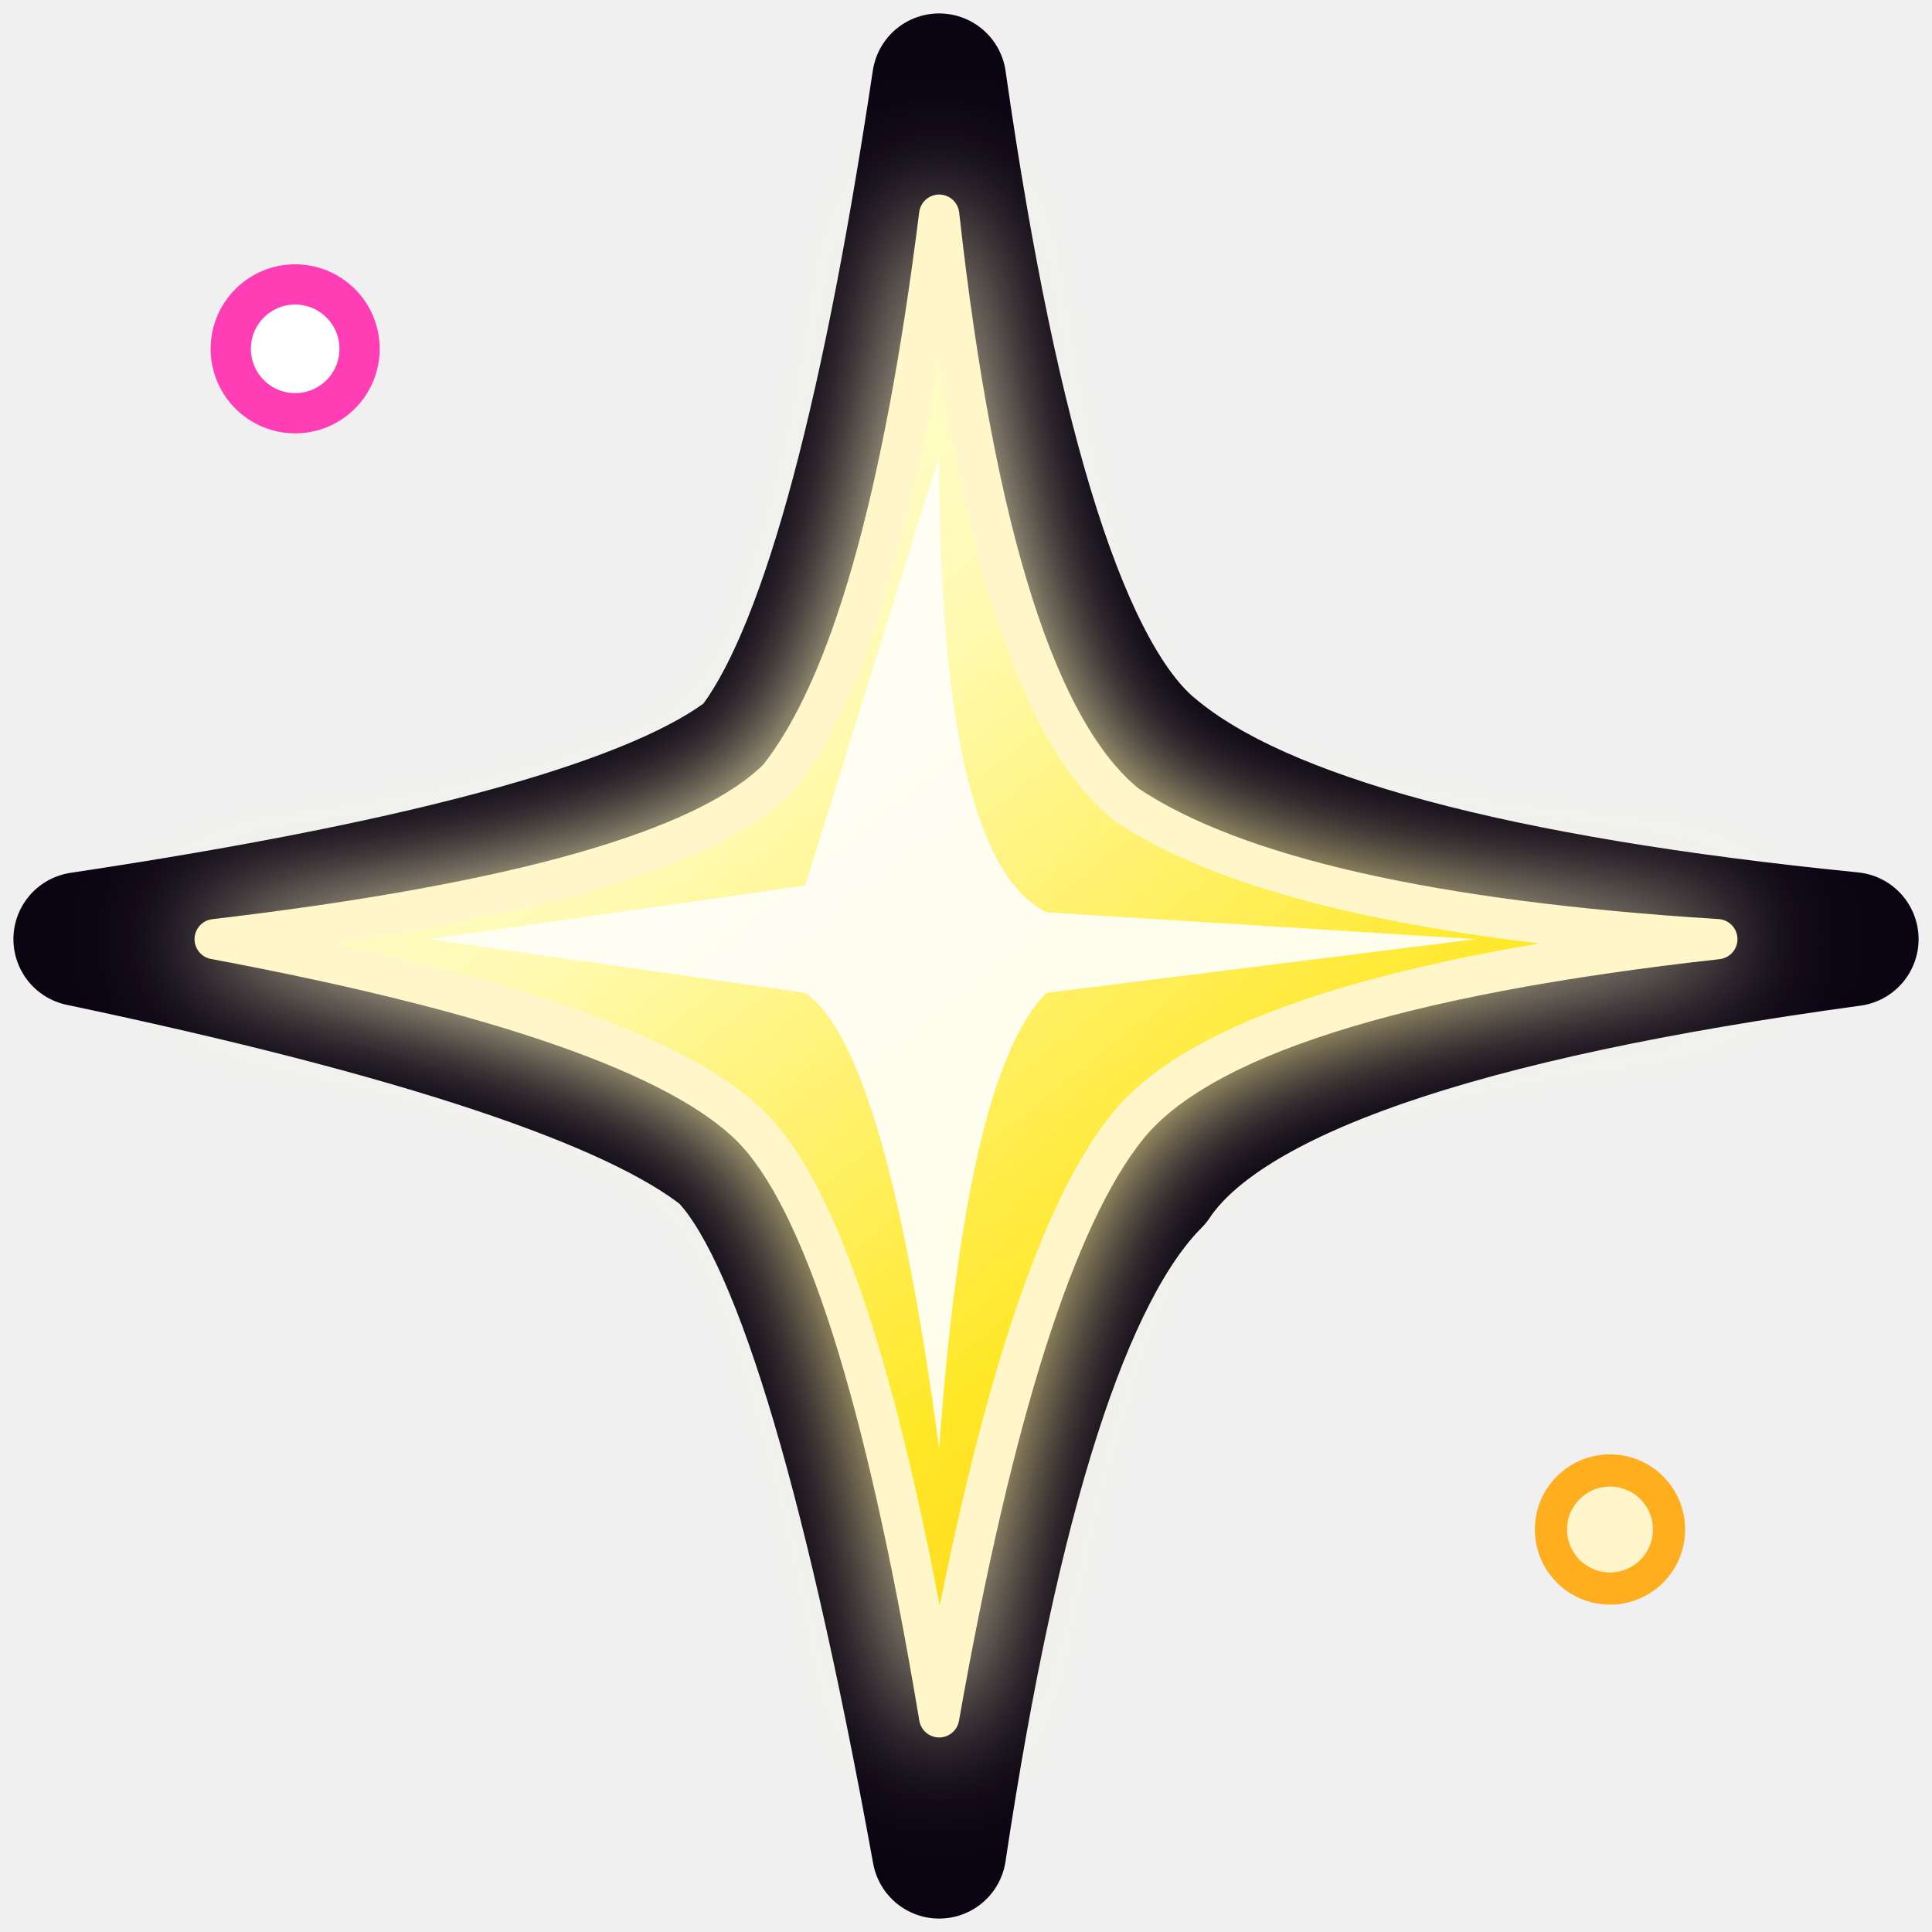
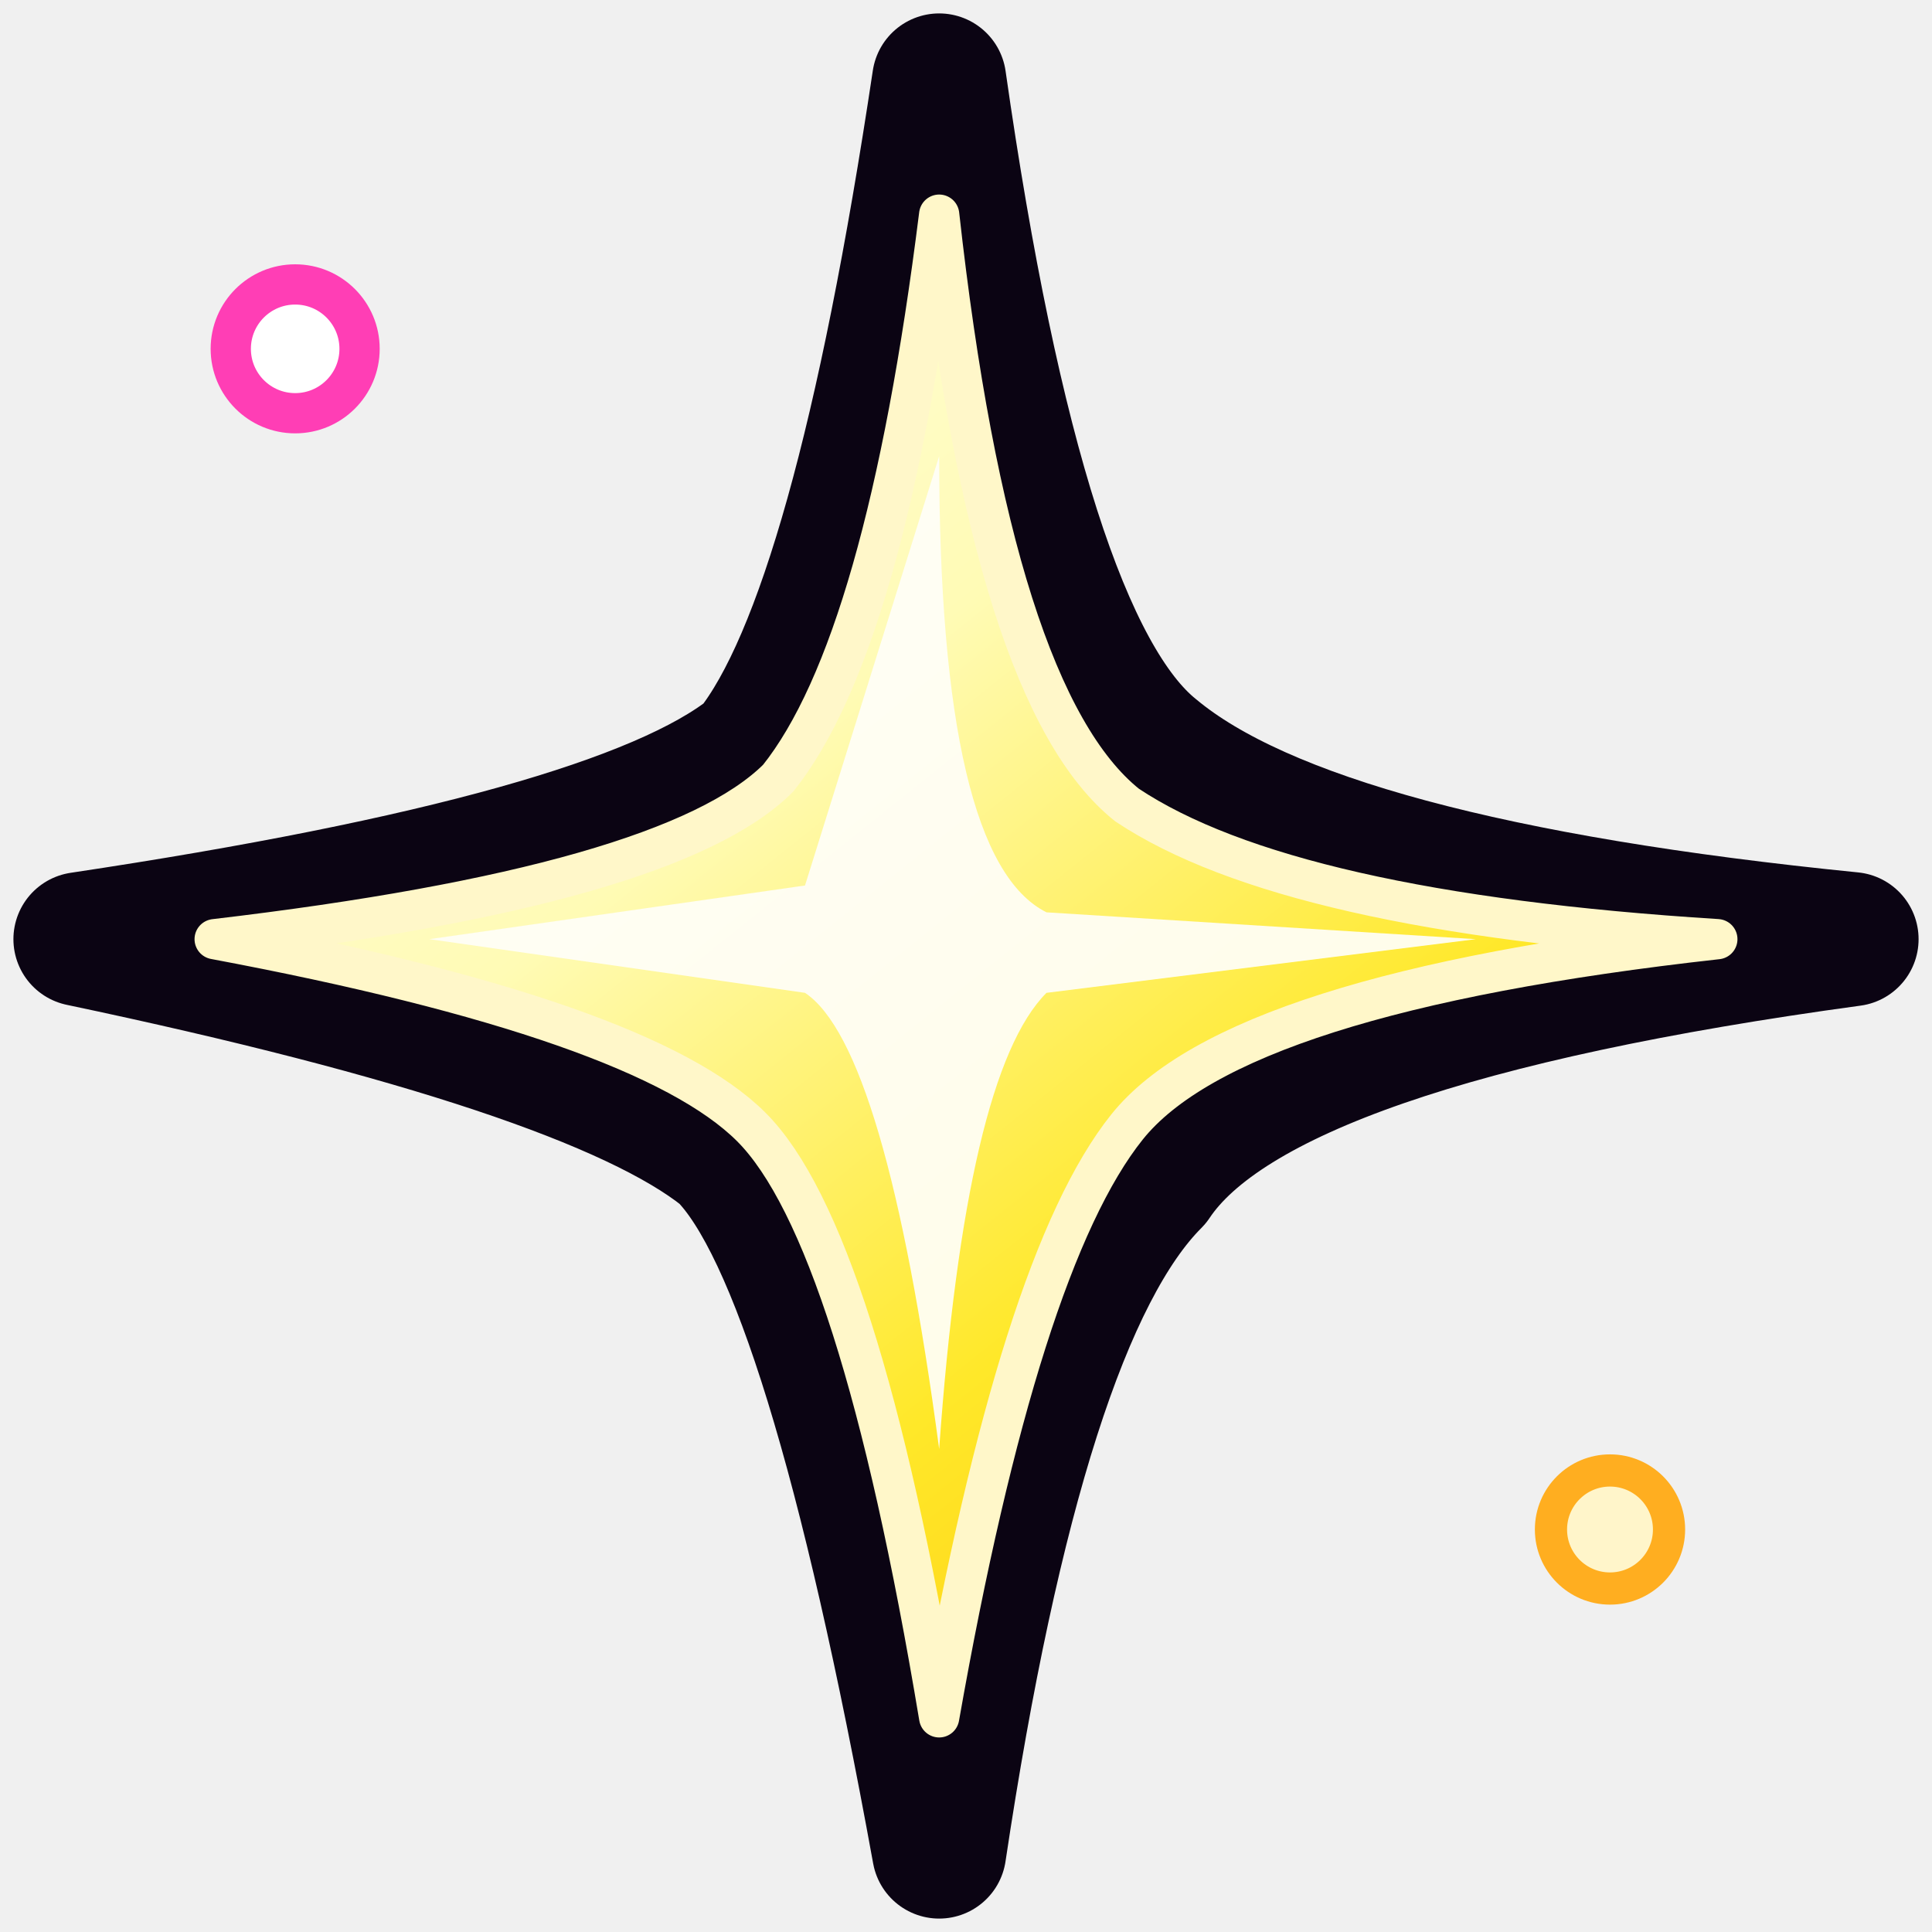
<svg xmlns="http://www.w3.org/2000/svg" viewBox="0 0 72 72" role="img" aria-label="Yellow anime sparkle star">
  <defs>
    <linearGradient id="yellow" x1="0" y1="0" x2=".8" y2="1">
      <stop offset="0" stop-color="#fffef3" />
      <stop offset=".40" stop-color="#fffbb5" />
      <stop offset=".72" stop-color="#ffe829" />
      <stop offset="1" stop-color="#ffc40c" />
    </linearGradient>
-     <filter id="glow" x="-60%" y="-60%" width="220%" height="220%">
-       <feGaussianBlur stdDeviation="2.1" result="blur" />
-       <feMerge>
-         <feMergeNode in="blur" />
-         <feMergeNode in="SourceGraphic" />
-       </feMerge>
-     </filter>
  </defs>
  <path d="M35 3 Q38 24 43 28 Q49 33 69 35 Q47 38 43 44 Q38 49 35 69 Q31 47 27 43 Q22 39 3 35 Q23 32 28 28 Q32 23 35 3Z" fill="#0b0413" stroke="#0b0413" stroke-width="5" stroke-linejoin="round" />
-   <path d="M35 8 Q37 26 42 30 Q48 34 64 35 Q46 37 42 42 Q38 47 35 64 Q32 46 28 42 Q24 38 8 35 Q25 33 29 29 Q33 24 35 8Z" fill="url(#yellow)" stroke="#fff7c9" stroke-width="1.5" stroke-linejoin="round" filter="url(#glow)" />
+   <path d="M35 8 Q37 26 42 30 Q48 34 64 35 Q46 37 42 42 Q38 47 35 64 Q32 46 28 42 Q24 38 8 35 Q25 33 29 29 Q33 24 35 8Z" fill="url(#yellow)" stroke="#fff7c9" stroke-width="1.5" stroke-linejoin="round" />
  <path d="M35 17 Q35 32 39 34 L55 35 L39 37 Q36 40 35 54 Q33 39 30 37 L16 35 L30 33Z" fill="#fffef8" opacity=".93" />
  <circle cx="11" cy="13" r="2.4" fill="#fff" stroke="#ff3eb5" stroke-width="1.5" />
  <circle cx="60" cy="57" r="2.2" fill="#fff5ca" stroke="#ffae20" stroke-width="1.2" />
</svg>
